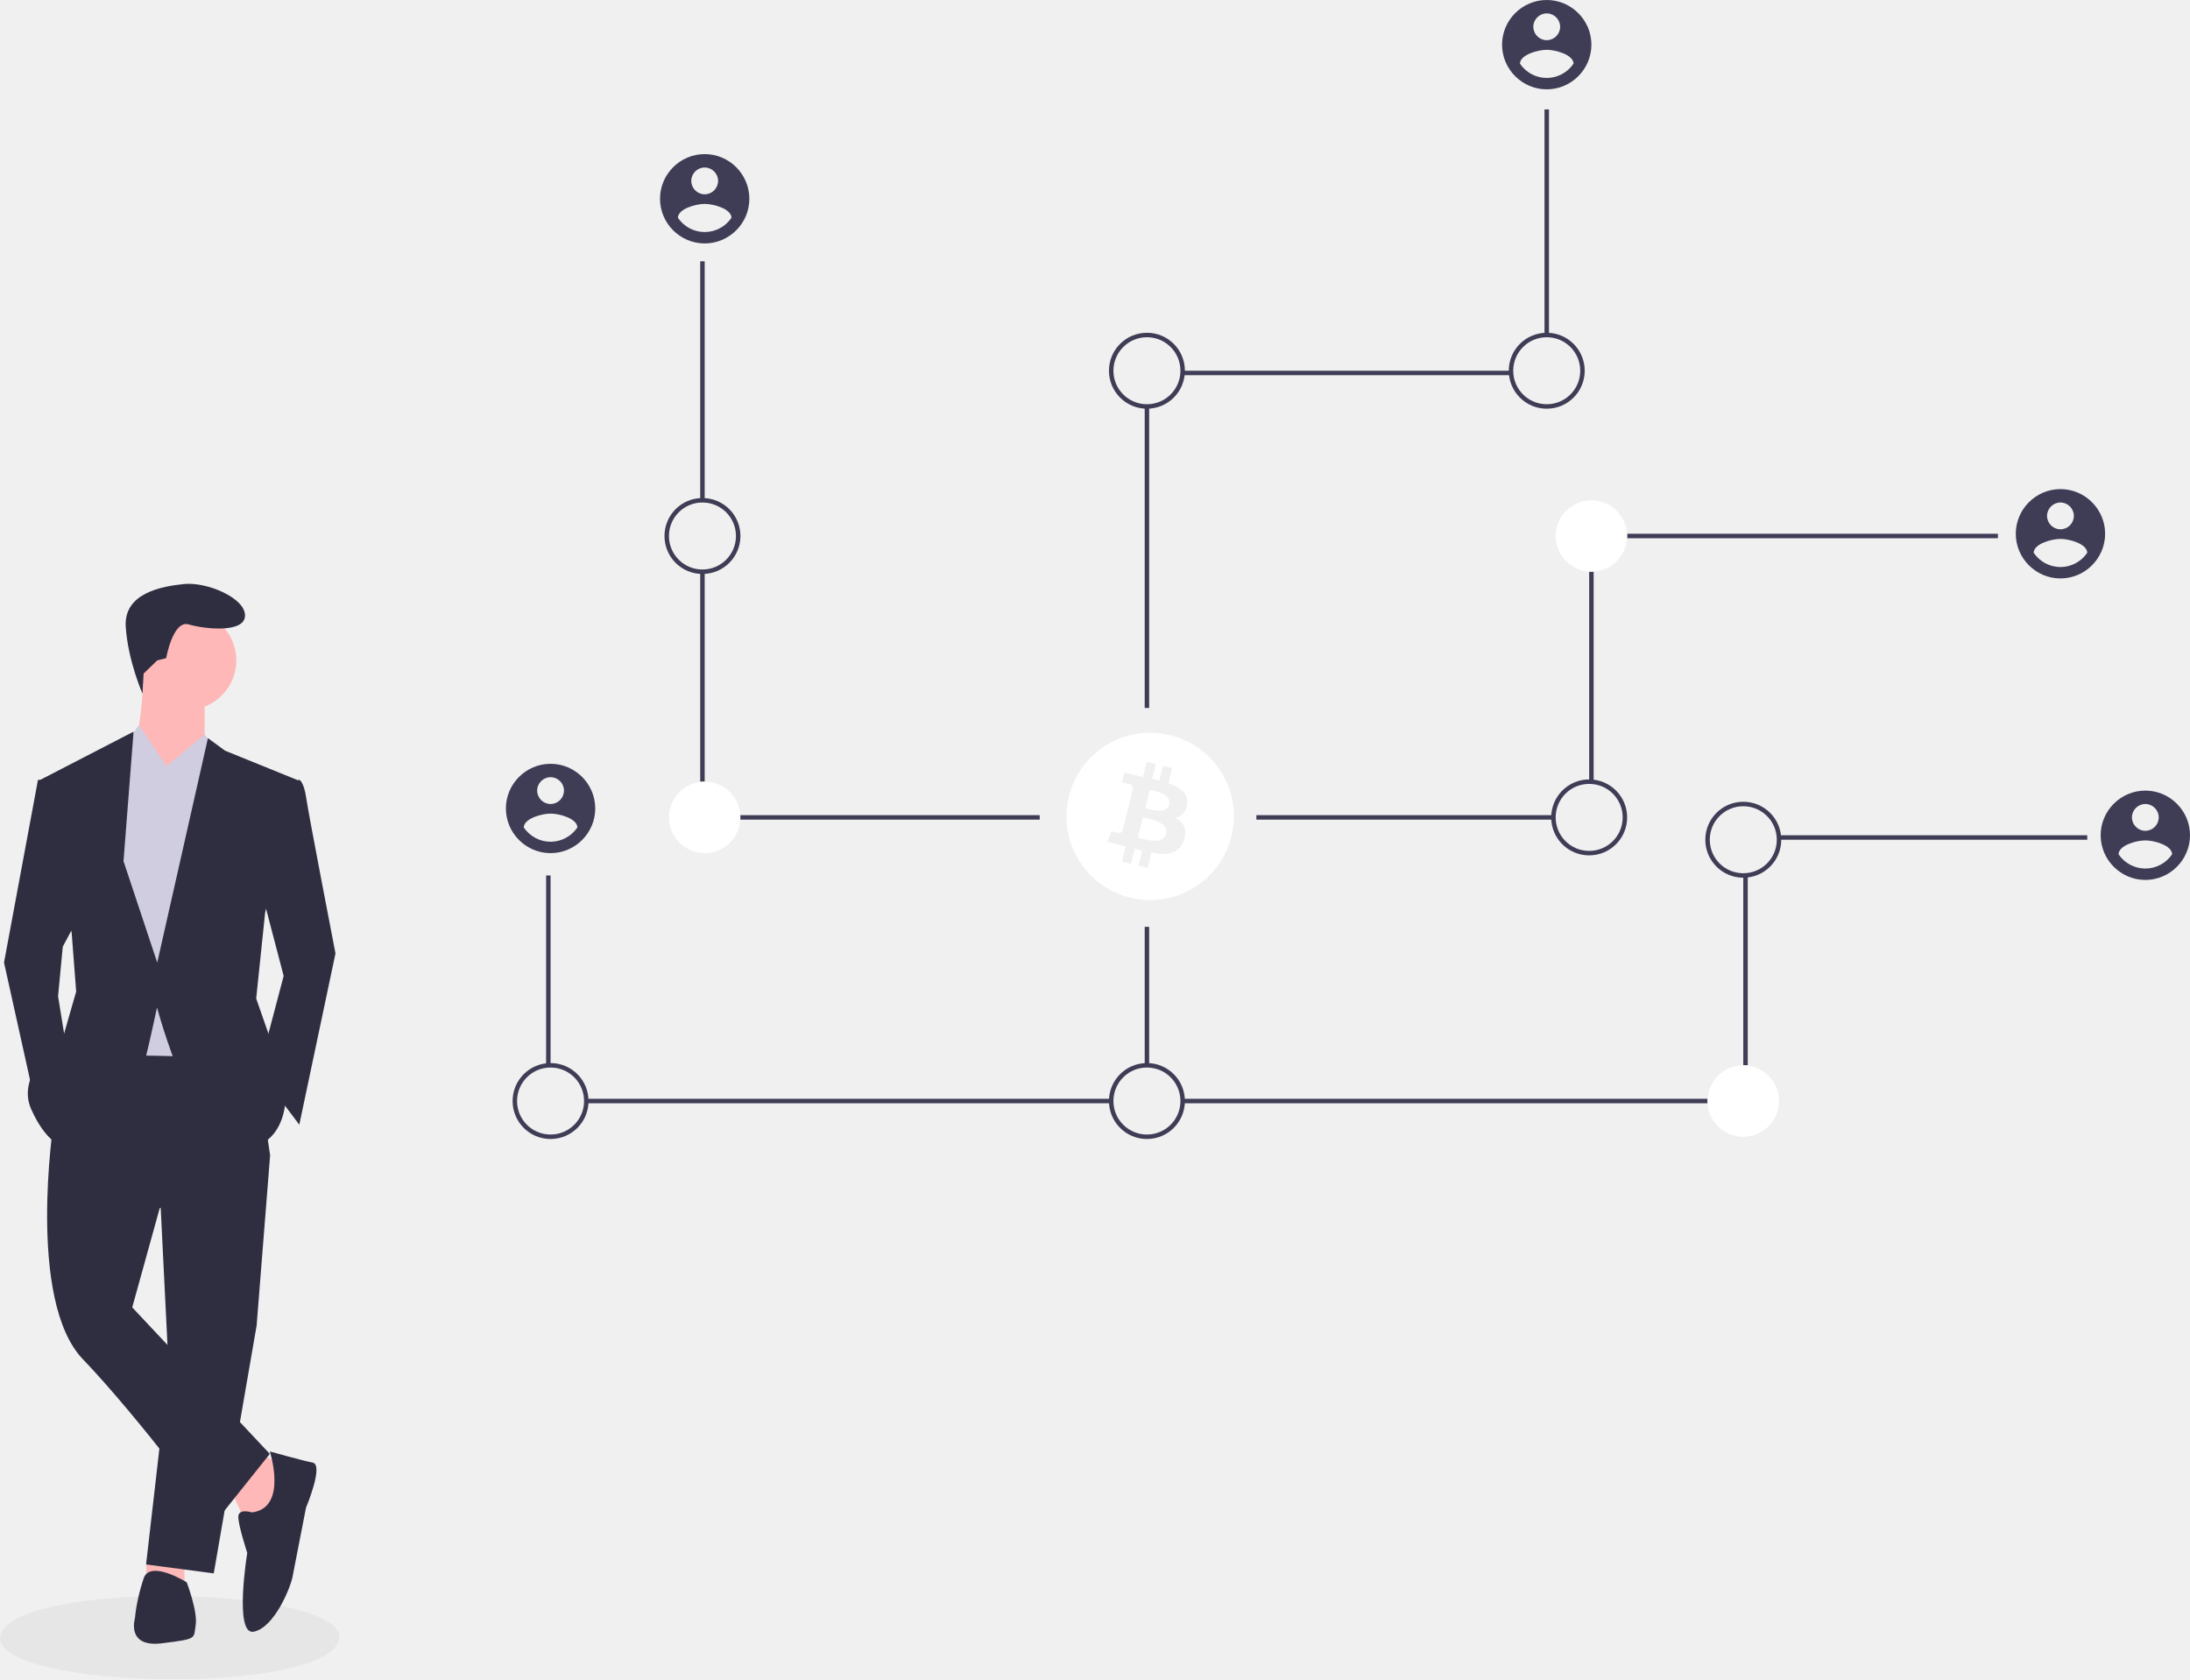
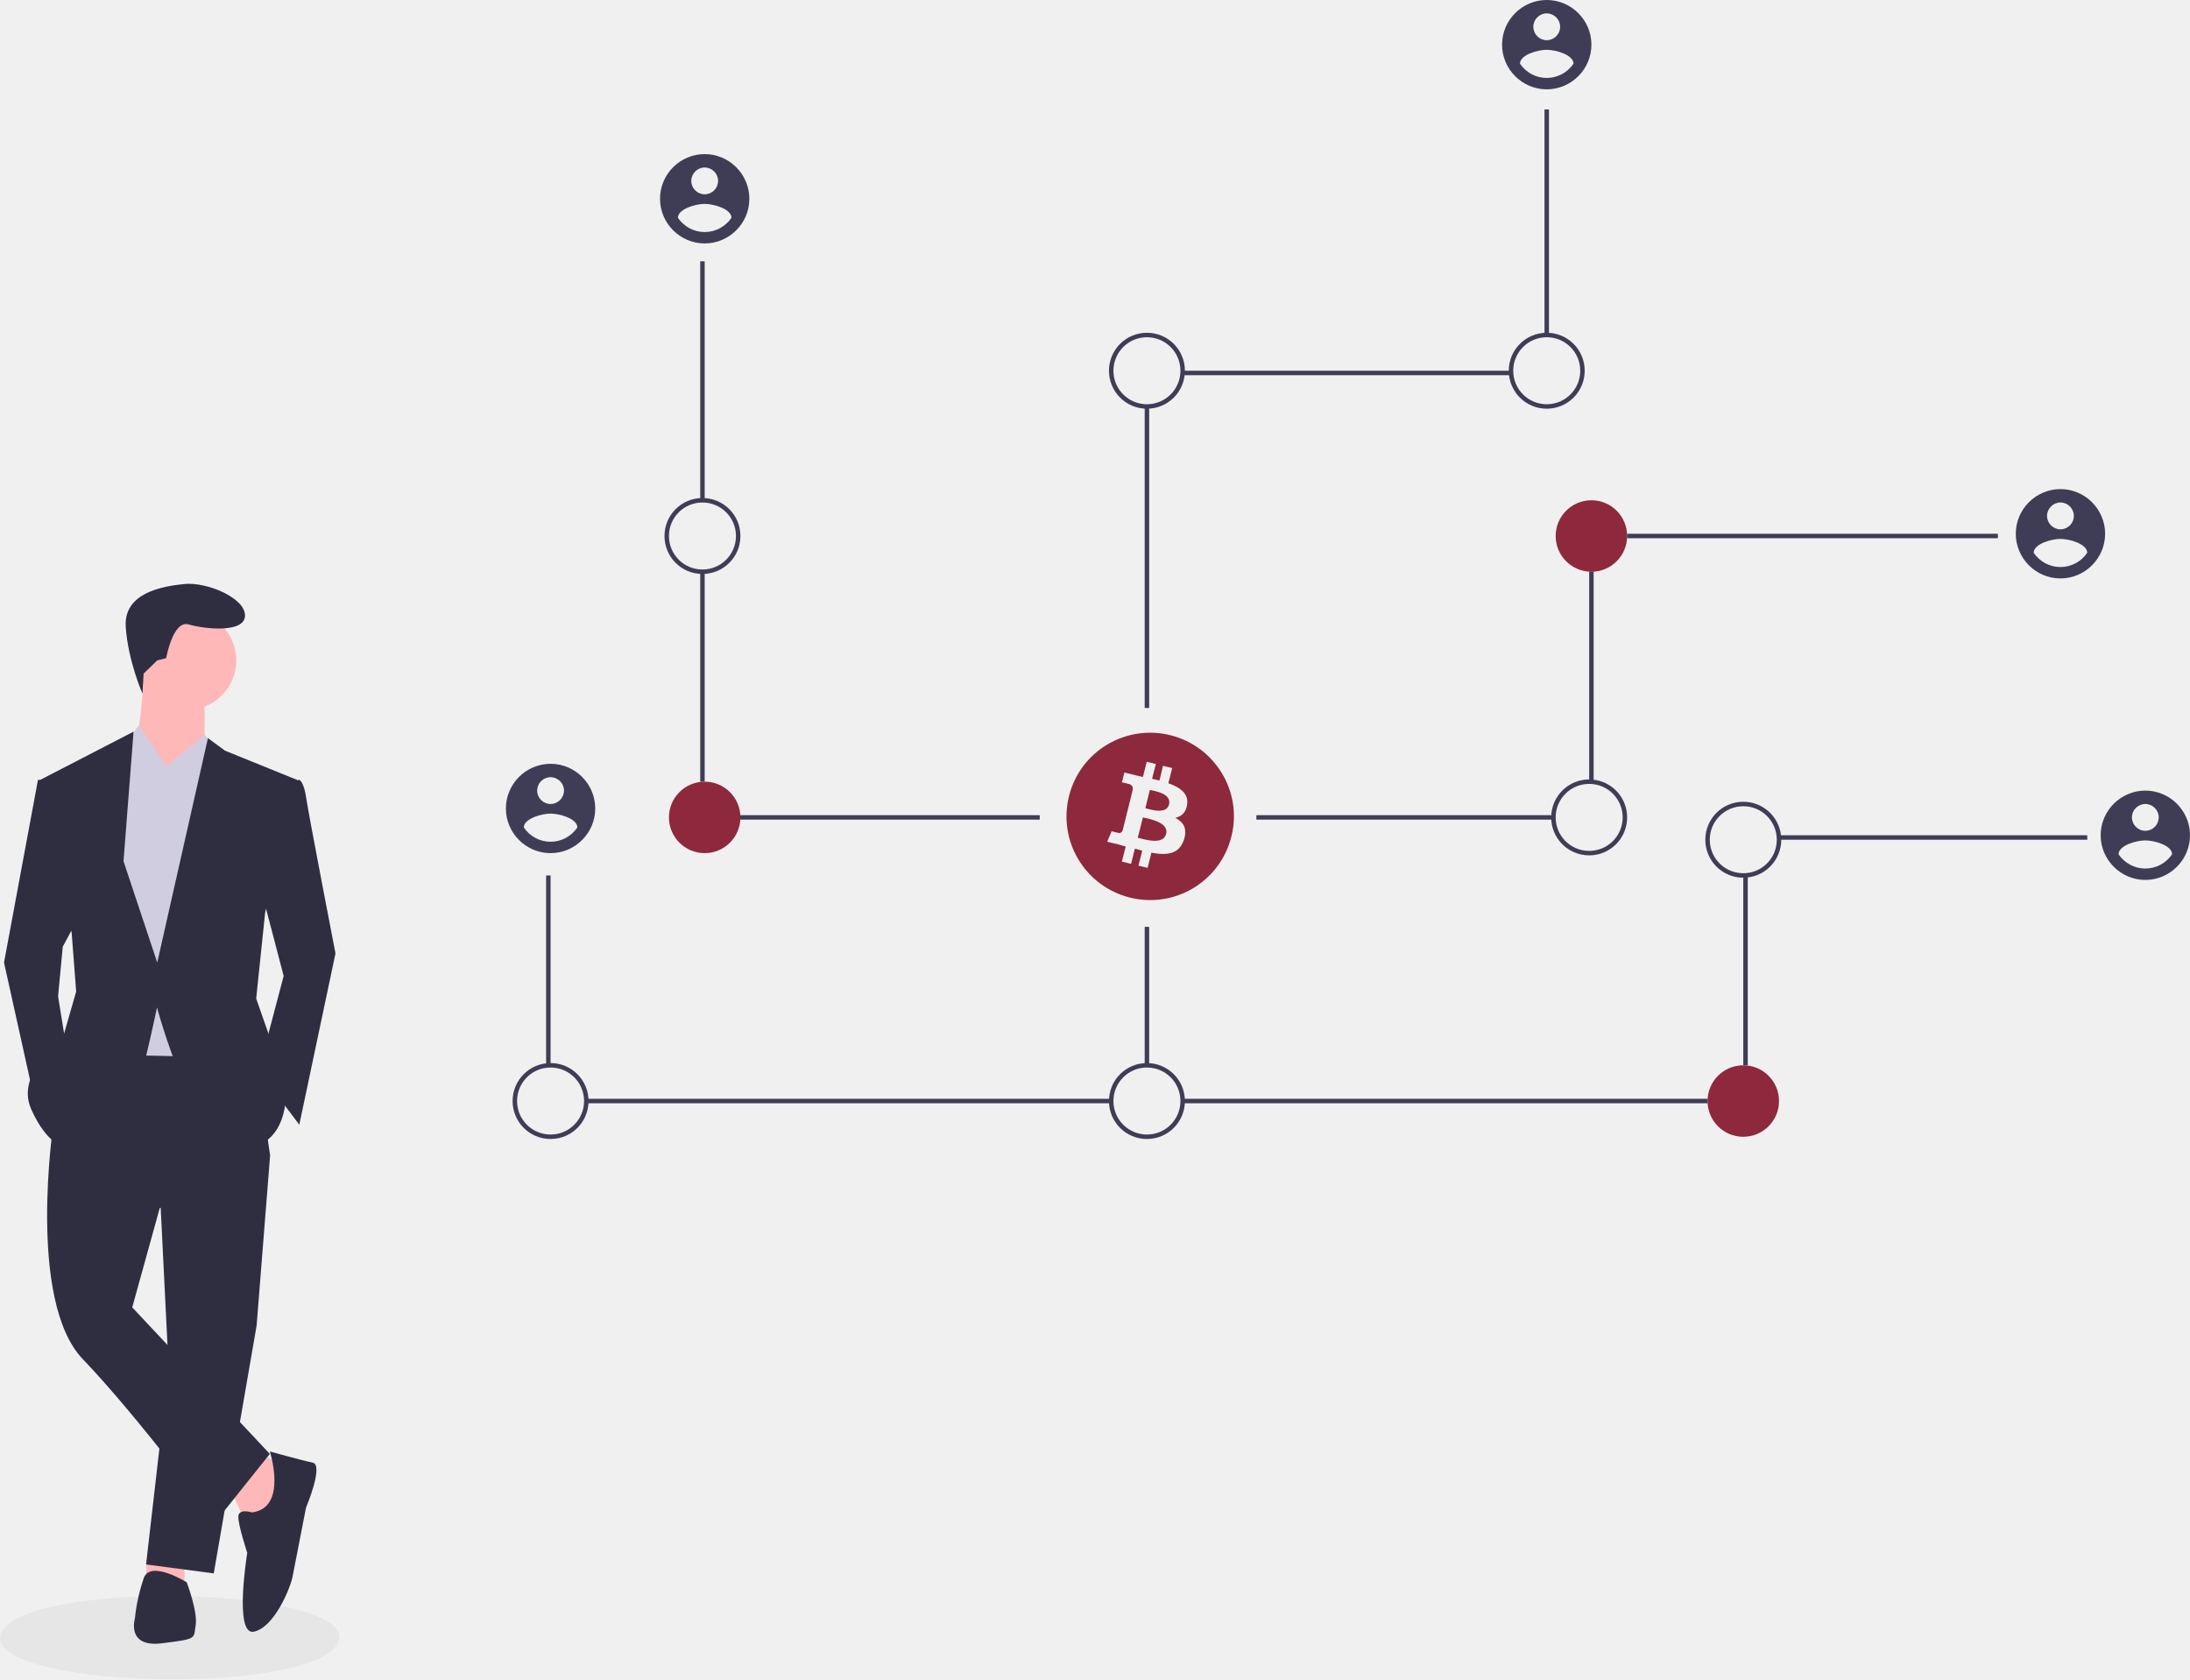
<svg xmlns="http://www.w3.org/2000/svg" version="1.1" id="fb0462f1-4822-46c6-85a1-002b71cfcb82" x="0px" y="0px" viewBox="0 0 980.5 751.9" style="enable-background:new 0 0 980.5 751.9;" xml:space="preserve">
  <style type="text/css">
	.st0{fill:#3F3D56;}
	.st1{fill:none;stroke:#3F3D56;stroke-width:2;stroke-miterlimit:10;}
- 	.st2{fill:#FFFFFF;}
+ 	.st2{fill:#8E283D;}
	.st3{fill:#E6E6E6;}
	.st4{fill:#FFB8B8;}
	.st5{fill:#2F2E41;}
	.st6{fill:#D0CDE1;}
</style>
  <rect x="313.5" y="117" class="st0" width="2" height="107" />
  <rect x="313.5" y="255.9" class="st0" width="2" height="94.1" />
  <rect x="310.5" y="365" class="st0" width="155" height="2" />
  <rect x="244.5" y="392" class="st0" width="2" height="85" />
  <rect x="262.5" y="492" class="st0" width="235" height="2" />
  <path class="st1" d="M513.5,477" />
  <path class="st1" d="M513.5,395" />
  <rect x="691.5" y="49" class="st0" width="2" height="101" />
  <rect x="529.5" y="166" class="st0" width="147" height="2" />
  <rect x="512.5" y="182" class="st0" width="2" height="135" />
-   <path class="st0" d="M314.5,257c-9.4,0-17-7.6-17-17s7.6-17,17-17s17,7.6,17,17C331.5,249.4,323.9,257,314.5,257z M314.5,225  c-8.3,0-15,6.7-15,15s6.7,15,15,15s15-6.7,15-15C329.5,231.7,322.8,225,314.5,225z" />
+   <path class="st0" d="M314.5,257c-9.4,0-17-7.6-17-17s7.6-17,17-17s17,7.6,17,17S323.9,257,314.5,257z M314.5,225  c-8.3,0-15,6.7-15,15s6.7,15,15,15s15-6.7,15-15S322.8,225,314.5,225z" />
  <path class="st0" d="M246.5,510c-9.4,0-17-7.6-17-17s7.6-17,17-17s17,7.6,17,17l0,0C263.5,502.4,255.9,510,246.5,510z M246.5,478  c-8.3,0-15,6.7-15,15s6.7,15,15,15s15-6.7,15-15l0,0C261.5,484.7,254.8,478,246.5,478z" />
  <circle class="st2" cx="315.5" cy="366" r="16" />
  <rect x="728.5" y="239" class="st0" width="166" height="2" />
  <rect x="711.5" y="255.9" class="st0" width="2" height="94.1" />
  <rect x="562.5" y="365" class="st0" width="133" height="2" />
  <rect x="796.5" y="374" class="st0" width="138" height="2" />
  <rect x="780.5" y="392" class="st0" width="2" height="85" />
  <rect x="529.5" y="492" class="st0" width="235" height="2" />
  <rect x="512.5" y="415" class="st0" width="2" height="62" />
  <circle class="st2" cx="712.5" cy="240" r="16" />
-   <path class="st0" d="M692.5,183c-9.4,0-17-7.6-17-17s7.6-17,17-17c9.4,0,17,7.6,17,17C709.5,175.4,701.9,183,692.5,183z M692.5,151  c-8.3,0-15,6.7-15,15s6.7,15,15,15s15-6.7,15-15C707.5,157.7,700.8,151,692.5,151L692.5,151z" />
-   <path class="st0" d="M513.5,183c-9.4,0-17-7.6-17-17s7.6-17,17-17c9.4,0,17,7.6,17,17C530.5,175.4,522.9,183,513.5,183z M513.5,151  c-8.3,0-15,6.7-15,15s6.7,15,15,15c8.3,0,15-6.7,15-15C528.5,157.7,521.8,151,513.5,151L513.5,151z" />
-   <path class="st0" d="M780.5,393c-9.4,0-17-7.6-17-17s7.6-17,17-17c9.4,0,17,7.6,17,17l0,0C797.5,385.4,789.9,393,780.5,393z   M780.5,361c-8.3,0-15,6.7-15,15s6.7,15,15,15s15-6.7,15-15l0,0C795.5,367.7,788.8,361,780.5,361z" />
+   <path class="st0" d="M692.5,183c-9.4,0-17-7.6-17-17s7.6-17,17-17s17,7.6,17,17S701.9,183,692.5,183z M692.5,151  c-8.3,0-15,6.7-15,15s6.7,15,15,15s15-6.7,15-15S700.8,151,692.5,151L692.5,151z" />
+   <path class="st0" d="M513.5,183c-9.4,0-17-7.6-17-17s7.6-17,17-17c9.4,0,17,7.6,17,17S522.9,183,513.5,183z M513.5,151  c-8.3,0-15,6.7-15,15s6.7,15,15,15s15-6.7,15-15S521.8,151,513.5,151L513.5,151z" />
+   <path class="st0" d="M780.5,393c-9.4,0-17-7.6-17-17s7.6-17,17-17s17,7.6,17,17l0,0C797.5,385.4,789.9,393,780.5,393z M780.5,361  c-8.3,0-15,6.7-15,15s6.7,15,15,15s15-6.7,15-15l0,0C795.5,367.7,788.8,361,780.5,361z" />
  <circle class="st2" cx="780.5" cy="493" r="16" />
-   <path class="st0" d="M513.5,510c-9.4,0-17-7.6-17-17s7.6-17,17-17c9.4,0,17,7.6,17,17l0,0C530.5,502.4,522.9,510,513.5,510z   M513.5,478c-8.3,0-15,6.7-15,15s6.7,15,15,15c8.3,0,15-6.7,15-15l0,0C528.5,484.7,521.8,478,513.5,478z" />
-   <path class="st0" d="M711.5,383c-9.4,0-17-7.6-17-17s7.6-17,17-17c9.4,0,17,7.6,17,17l0,0C728.5,375.4,720.9,383,711.5,383z   M711.5,351c-8.3,0-15,6.7-15,15s6.7,15,15,15s15-6.7,15-15C726.5,357.7,719.8,351,711.5,351z" />
-   <path class="st0" d="M246.5,342c-11,0-20,9-20,20s9,20,20,20s20-9,20-20C266.5,351,257.5,342,246.5,342z M246.5,348c3.3,0,6,2.7,6,6  s-2.7,6-6,6s-6-2.7-6-6C240.5,350.7,243.2,348,246.5,348z M246.5,376.9c-4.8,0-9.3-2.4-12-6.4c0.1-4,8-6.2,12-6.2s11.9,2.2,12,6.2  C255.8,374.5,251.3,376.9,246.5,376.9z" />
-   <path class="st0" d="M315.5,69c-11,0-20,9-20,20s9,20,20,20s20-9,20-20C335.5,78,326.5,69,315.5,69z M315.5,75c3.3,0,6,2.7,6,6  s-2.7,6-6,6s-6-2.7-6-6C309.5,77.7,312.2,75,315.5,75z M315.5,103.9c-4.8,0-9.3-2.4-12-6.4c0.1-4,8-6.2,12-6.2s11.9,2.2,12,6.2  C324.8,101.5,320.3,103.9,315.5,103.9z" />
-   <path class="st0" d="M692.5,0c-11,0-20,9-20,20s9,20,20,20c11,0,20-9,20-20C712.5,9,703.5,0,692.5,0z M692.5,6c3.3,0,6,2.7,6,6  s-2.7,6-6,6s-6-2.7-6-6C686.5,8.7,689.2,6,692.5,6z M692.5,34.9c-4.8,0-9.3-2.4-12-6.4c0.1-4,8-6.2,12-6.2s11.9,2.2,12,6.2  C701.8,32.5,697.3,34.9,692.5,34.9z" />
-   <path class="st0" d="M922.5,219c-11,0-20,9-20,20s9,20,20,20c11,0,20-9,20-20C942.5,228,933.5,219,922.5,219z M922.5,225  c3.3,0,6,2.7,6,6s-2.7,6-6,6s-6-2.7-6-6C916.5,227.7,919.2,225,922.5,225z M922.5,253.9c-4.8,0-9.3-2.4-12-6.4c0.1-4,8-6.2,12-6.2  s11.9,2.2,12,6.2C931.8,251.5,927.3,253.9,922.5,253.9z" />
-   <path class="st0" d="M960.5,354c-11,0-20,9-20,20s9,20,20,20s20-9,20-20C980.5,363,971.5,354,960.5,354z M960.5,360c3.3,0,6,2.7,6,6  s-2.7,6-6,6s-6-2.7-6-6C954.5,362.7,957.2,360,960.5,360z M960.5,388.9c-4.8,0-9.3-2.4-12-6.4c0.1-4,8-6.2,12-6.2s11.9,2.2,12,6.2  C969.8,386.5,965.3,388.9,960.5,388.9z" />
+   <path class="st0" d="M513.5,510c-9.4,0-17-7.6-17-17s7.6-17,17-17c9.4,0,17,7.6,17,17l0,0C530.5,502.4,522.9,510,513.5,510z   M513.5,478c-8.3,0-15,6.7-15,15s6.7,15,15,15s15-6.7,15-15l0,0C528.5,484.7,521.8,478,513.5,478z" />
+   <path class="st0" d="M711.5,383c-9.4,0-17-7.6-17-17s7.6-17,17-17s17,7.6,17,17l0,0C728.5,375.4,720.9,383,711.5,383z M711.5,351  c-8.3,0-15,6.7-15,15s6.7,15,15,15s15-6.7,15-15S719.8,351,711.5,351z" />
+   <path class="st0" d="M246.5,342c-11,0-20,9-20,20s9,20,20,20s20-9,20-20S257.5,342,246.5,342z M246.5,348c3.3,0,6,2.7,6,6  s-2.7,6-6,6s-6-2.7-6-6S243.2,348,246.5,348z M246.5,376.9c-4.8,0-9.3-2.4-12-6.4c0.1-4,8-6.2,12-6.2s11.9,2.2,12,6.2  C255.8,374.5,251.3,376.9,246.5,376.9z" />
+   <path class="st0" d="M315.5,69c-11,0-20,9-20,20s9,20,20,20s20-9,20-20S326.5,69,315.5,69z M315.5,75c3.3,0,6,2.7,6,6s-2.7,6-6,6  s-6-2.7-6-6S312.2,75,315.5,75z M315.5,103.9c-4.8,0-9.3-2.4-12-6.4c0.1-4,8-6.2,12-6.2s11.9,2.2,12,6.2  C324.8,101.5,320.3,103.9,315.5,103.9z" />
+   <path class="st0" d="M692.5,0c-11,0-20,9-20,20s9,20,20,20s20-9,20-20S703.5,0,692.5,0z M692.5,6c3.3,0,6,2.7,6,6s-2.7,6-6,6  s-6-2.7-6-6S689.2,6,692.5,6z M692.5,34.9c-4.8,0-9.3-2.4-12-6.4c0.1-4,8-6.2,12-6.2s11.9,2.2,12,6.2  C701.8,32.5,697.3,34.9,692.5,34.9z" />
+   <path class="st0" d="M922.5,219c-11,0-20,9-20,20s9,20,20,20s20-9,20-20S933.5,219,922.5,219z M922.5,225c3.3,0,6,2.7,6,6  s-2.7,6-6,6s-6-2.7-6-6S919.2,225,922.5,225z M922.5,253.9c-4.8,0-9.3-2.4-12-6.4c0.1-4,8-6.2,12-6.2s11.9,2.2,12,6.2  C931.8,251.5,927.3,253.9,922.5,253.9z" />
+   <path class="st0" d="M960.5,354c-11,0-20,9-20,20s9,20,20,20s20-9,20-20S971.5,354,960.5,354z M960.5,360c3.3,0,6,2.7,6,6  s-2.7,6-6,6s-6-2.7-6-6S957.2,360,960.5,360z M960.5,388.9c-4.8,0-9.3-2.4-12-6.4c0.1-4,8-6.2,12-6.2s11.9,2.2,12,6.2  C969.8,386.5,965.3,388.9,960.5,388.9z" />
  <path class="st2" d="M514.8,353.7l-2,8.2c2.3,0.6,9.5,2.9,10.6-1.7C524.6,355.3,517.1,354.2,514.8,353.7z" />
  <path class="st2" d="M511.7,366l-2.3,9.1c2.8,0.7,11.4,3.5,12.7-1.7C523.4,368.1,514.5,366.7,511.7,366z" />
-   <path class="st2" d="M524,329.2c-20.1-5-40.4,7.2-45.4,27.3s7.2,40.4,27.3,45.4c20.1,5,40.4-7.2,45.4-27.3  C556.4,354.6,544.1,334.2,524,329.2C524,329.2,524,329.2,524,329.2z M531.5,360.2c-0.5,3.7-2.6,5.4-5.3,6c3.7,1.9,5.6,4.9,3.8,10  c-2.2,6.3-7.5,6.9-14.5,5.6l-1.7,6.8l-4.1-1l1.7-6.7c-1.1-0.3-2.2-0.6-3.3-0.9l-1.7,6.8l-4.1-1l1.7-6.8c-1-0.2-1.9-0.5-2.9-0.8  l-5.4-1.3l2-4.7c0,0,3,0.8,3,0.7c0.8,0.3,1.6-0.2,1.9-1c0,0,0,0,0,0l2.7-10.8c0.2,0,0.3,0.1,0.4,0.1c-0.1-0.1-0.3-0.1-0.4-0.1  l1.9-7.7c0.1-1.2-0.7-2.2-1.9-2.4c0.1,0-3-0.7-3-0.7l1.1-4.4l5.7,1.4l0,0c0.9,0.2,1.7,0.4,2.6,0.6l1.7-6.8l4.1,1l-1.7,6.6  c1.1,0.3,2.2,0.5,3.3,0.8l1.6-6.6l4.1,1l-1.7,6.8C528.4,352.6,532.2,355.3,531.5,360.2L531.5,360.2z" />
+   <path class="st2" d="M524,329.2c-20.1-5-40.4,7.2-45.4,27.3s7.2,40.4,27.3,45.4c20.1,5,40.4-7.2,45.4-27.3  C556.4,354.6,544.1,334.2,524,329.2L524,329.2z M531.5,360.2c-0.5,3.7-2.6,5.4-5.3,6c3.7,1.9,5.6,4.9,3.8,10  c-2.2,6.3-7.5,6.9-14.5,5.6l-1.7,6.8l-4.1-1l1.7-6.7c-1.1-0.3-2.2-0.6-3.3-0.9l-1.7,6.8l-4.1-1l1.7-6.8c-1-0.2-1.9-0.5-2.9-0.8  l-5.4-1.3l2-4.7c0,0,3,0.8,3,0.7c0.8,0.3,1.6-0.2,1.9-1l0,0l2.7-10.8c0.2,0,0.3,0.1,0.4,0.1c-0.1-0.1-0.3-0.1-0.4-0.1l1.9-7.7  c0.1-1.2-0.7-2.2-1.9-2.4c0.1,0-3-0.7-3-0.7l1.1-4.4l5.7,1.4l0,0c0.9,0.2,1.7,0.4,2.6,0.6l1.7-6.8l4.1,1l-1.7,6.6  c1.1,0.3,2.2,0.5,3.3,0.8l1.6-6.6l4.1,1l-1.7,6.8C528.4,352.6,532.2,355.3,531.5,360.2L531.5,360.2z" />
  <path class="st3" d="M152,733.3c-2.8,25.9-152.2,23.7-152,0C2.8,707.4,152.2,709.6,152,733.3z" />
  <polygon class="st4" points="103.8,668.2 109.8,681.3 120.9,680.3 128,657.1 116.9,651 " />
  <polygon class="st4" points="65.6,698.4 65.4,707.5 82.6,708.5 82.6,697.4 " />
  <polygon class="st5" points="71.5,531.9 75.5,612.6 65.4,700.5 95.7,704.5 114.9,593.5 120.9,517.8 " />
  <path class="st5" d="M24,502.6c0,0-12.1,79.7,13.1,106s59.5,72.7,59.5,72.7l24.2-30.3l-61.6-65.6L71.5,541l49.5-23.2l-8.1-55.5  l-72.7-1L24,502.6z" />
-   <ellipse transform="matrix(0.9985 -5.530038e-02 5.530038e-02 0.9985 -16.2269 5.074)" class="st4" cx="83.6" cy="295.7" rx="22.2" ry="22.2" />
+   <ellipse transform="matrix(0.9939 -0.1104 0.1104 0.9939 -32.1436 11.0405)" class="st4" cx="83.6" cy="295.7" rx="22.2" ry="22.2" />
  <path class="st4" d="M64.4,300.8c0,0-1,31.3-6.1,35.3s18.2,21.2,18.2,21.2l15.1-24.2v-22.2L64.4,300.8z" />
  <polygon class="st6" points="74.5,343.2 62.2,324.7 55.3,334.1 45.2,362.4 53.3,472.4 100.7,473.4 106.8,347.2 91.6,329 " />
  <path class="st5" d="M126,350.2l8.1-1c0,0,2,1,3,8.1s13.1,69.6,13.1,69.6L134,503.6l-18.2-24.2L127,437l-11.1-42.4L126,350.2z" />
  <polygon class="st5" points="23,349.2 17,349.2 1.8,431 15.9,494.6 30.1,471.4 26,446.1 28.1,423.9 35.1,410.8 " />
  <path class="st5" d="M112.8,677.2c0,0-6.1-2-6.1,2s4,16.1,4,16.1s-6.1,37.3,3,35.3s16.1-19.2,17.2-24.2c1-5,6.1-31.3,6.1-31.3  s8.1-19.2,3-20.2c-5-1-19.2-5-19.2-5S129,675.2,112.8,677.2z" />
-   <path class="st5" d="M83.6,708.5c0,0-16.1-10.1-19.2-2c-2,5.9-3.4,12-4,18.2c0,0-4,13.1,12.1,11.1c16.1-2,14.1-2,15.1-8.1  C88.6,721.6,83.6,708.5,83.6,708.5z" />
+   <path class="st5" d="M83.6,708.5c0,0-16.1-10.1-19.2-2c-2,5.9-3.4,12-4,18.2c0,0-4,13.1,12.1,11.1s14.1-2,15.1-8.1  C88.6,721.6,83.6,708.5,83.6,708.5z" />
  <path class="st5" d="M70.4,295.7l4-1c0,0,3-17.2,10.1-15.1s25.2,4,25.2-4s-17.2-15.1-27.2-14.1s-27.2,4-26.2,19.2s7.5,29.9,7.5,29.9  l0.5-9L70.4,295.7z" />
  <polygon class="st6" points="91.6,355.3 74.5,343.2 91.6,329 97.6,336.2 " />
  <polygon class="st6" points="59.3,354.3 74.5,343.2 62.4,325 55.3,334.1 " />
-   <path class="st5" d="M133,349.2l-32.3-13.1l-7.6-5.6L70.4,431l-15.1-45.4l4.5-58L18,349.2l14.1,68.6l2,26.2l-6.1,21.2  c0,0-21.2,15.1-14.1,31.3c7.1,16.1,15.1,17.2,15.1,17.2s34.3-32.3,36.3-40.4s5-22.2,5-22.2s17.2,64.6,37.3,63.6  c20.2-1,20.2-22.2,20.2-22.2l-5-22.2l-8.1-23.2l4-38.4L133,349.2z" />
+   <path class="st5" d="M133,349.2l-32.3-13.1l-7.6-5.6L70.4,431l-15.1-45.4l4.5-58L18,349.2l14.1,68.6l2,26.2L28,465.2  c0,0-21.2,15.1-14.1,31.3C21,512.6,29,513.7,29,513.7s34.3-32.3,36.3-40.4s5-22.2,5-22.2s17.2,64.6,37.3,63.6  c20.2-1,20.2-22.2,20.2-22.2l-5-22.2l-8.1-23.2l4-38.4L133,349.2z" />
</svg>
